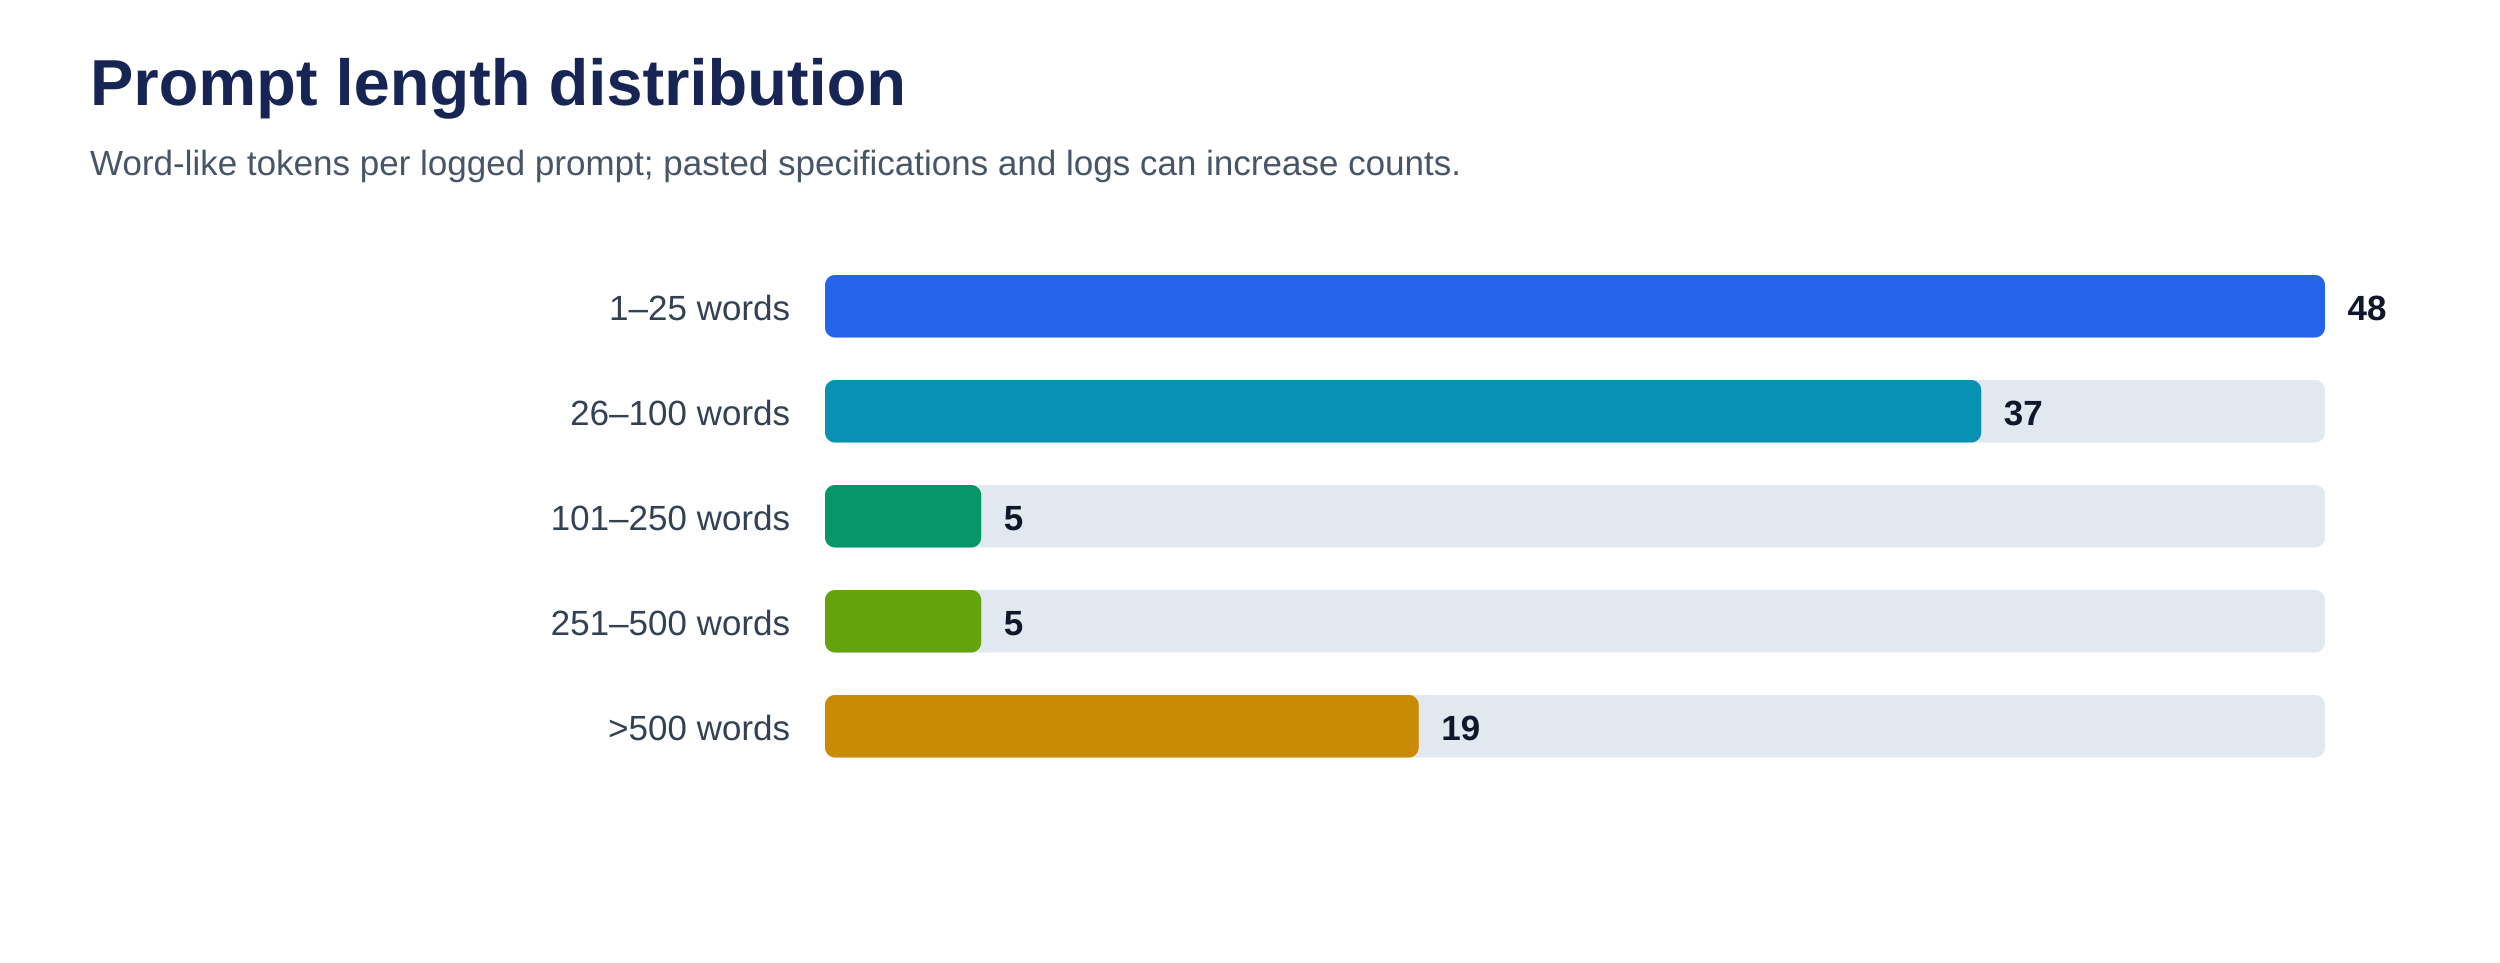
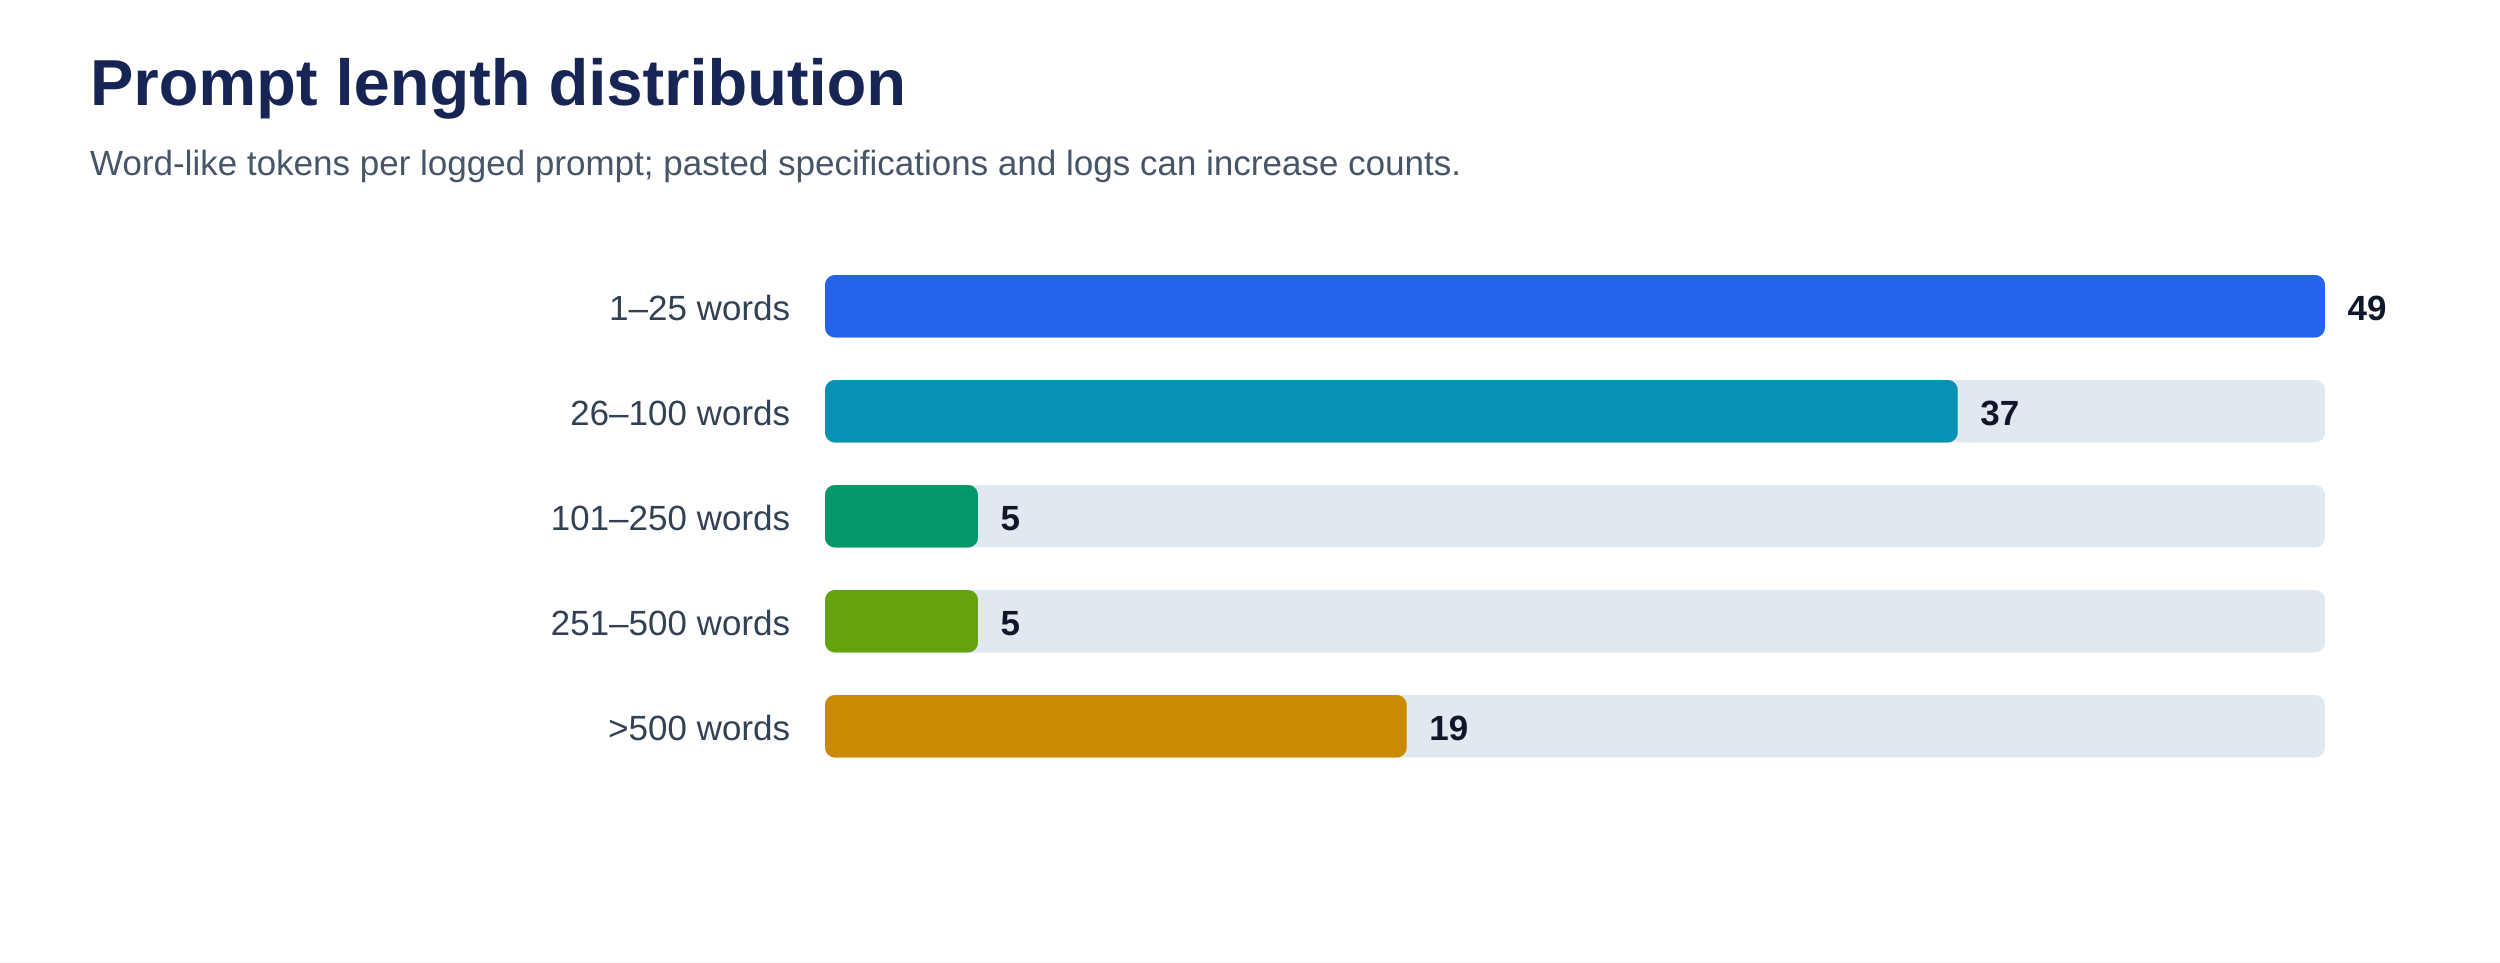
<svg xmlns="http://www.w3.org/2000/svg" viewBox="0 0 1000 385" role="img" aria-labelledby="title desc">
  <rect width="100%" height="100%" fill="#ffffff" />
  <text x="36" y="42" font-family="Arial, sans-serif" font-size="26" font-weight="700" fill="#172554">Prompt length distribution</text>
  <text x="36" y="70" font-family="Arial, sans-serif" font-size="14" fill="#475569">Word-like tokens per logged prompt; pasted specifications and logs can increase counts.</text>
  <text x="316" y="128" text-anchor="end" font-family="Arial, sans-serif" font-size="14" fill="#334155">1–25 words</text>
  <rect x="330" y="110" width="600" height="25" rx="4" fill="#e2e8f0" />
  <rect x="330" y="110" width="600.0" height="25" rx="4" fill="#2563eb" />
-   <text x="939.0" y="128" font-family="Arial, sans-serif" font-size="14" font-weight="700" fill="#0f172a">48</text>
+   <text x="939.0" y="128" font-family="Arial, sans-serif" font-size="14" font-weight="700" fill="#0f172a">49</text>
  <text x="316" y="170" text-anchor="end" font-family="Arial, sans-serif" font-size="14" fill="#334155">26–100 words</text>
  <rect x="330" y="152" width="600" height="25" rx="4" fill="#e2e8f0" />
-   <rect x="330" y="152" width="462.5" height="25" rx="4" fill="#0891b2" />
-   <text x="801.5" y="170" font-family="Arial, sans-serif" font-size="14" font-weight="700" fill="#0f172a">37</text>
+   <rect x="330" y="152" width="453.1" height="25" rx="4" fill="#0891b2" />
+   <text x="792.1" y="170" font-family="Arial, sans-serif" font-size="14" font-weight="700" fill="#0f172a">37</text>
  <text x="316" y="212" text-anchor="end" font-family="Arial, sans-serif" font-size="14" fill="#334155">101–250 words</text>
  <rect x="330" y="194" width="600" height="25" rx="4" fill="#e2e8f0" />
-   <rect x="330" y="194" width="62.5" height="25" rx="4" fill="#059669" />
-   <text x="401.5" y="212" font-family="Arial, sans-serif" font-size="14" font-weight="700" fill="#0f172a">5</text>
+   <rect x="330" y="194" width="61.2" height="25" rx="4" fill="#059669" />
+   <text x="400.2" y="212" font-family="Arial, sans-serif" font-size="14" font-weight="700" fill="#0f172a">5</text>
  <text x="316" y="254" text-anchor="end" font-family="Arial, sans-serif" font-size="14" fill="#334155">251–500 words</text>
  <rect x="330" y="236" width="600" height="25" rx="4" fill="#e2e8f0" />
-   <rect x="330" y="236" width="62.5" height="25" rx="4" fill="#65a30d" />
-   <text x="401.5" y="254" font-family="Arial, sans-serif" font-size="14" font-weight="700" fill="#0f172a">5</text>
+   <rect x="330" y="236" width="61.2" height="25" rx="4" fill="#65a30d" />
+   <text x="400.2" y="254" font-family="Arial, sans-serif" font-size="14" font-weight="700" fill="#0f172a">5</text>
  <text x="316" y="296" text-anchor="end" font-family="Arial, sans-serif" font-size="14" fill="#334155">&gt;500 words</text>
  <rect x="330" y="278" width="600" height="25" rx="4" fill="#e2e8f0" />
-   <rect x="330" y="278" width="237.5" height="25" rx="4" fill="#ca8a04" />
-   <text x="576.5" y="296" font-family="Arial, sans-serif" font-size="14" font-weight="700" fill="#0f172a">19</text>
+   <rect x="330" y="278" width="232.7" height="25" rx="4" fill="#ca8a04" />
+   <text x="571.7" y="296" font-family="Arial, sans-serif" font-size="14" font-weight="700" fill="#0f172a">19</text>
</svg>
